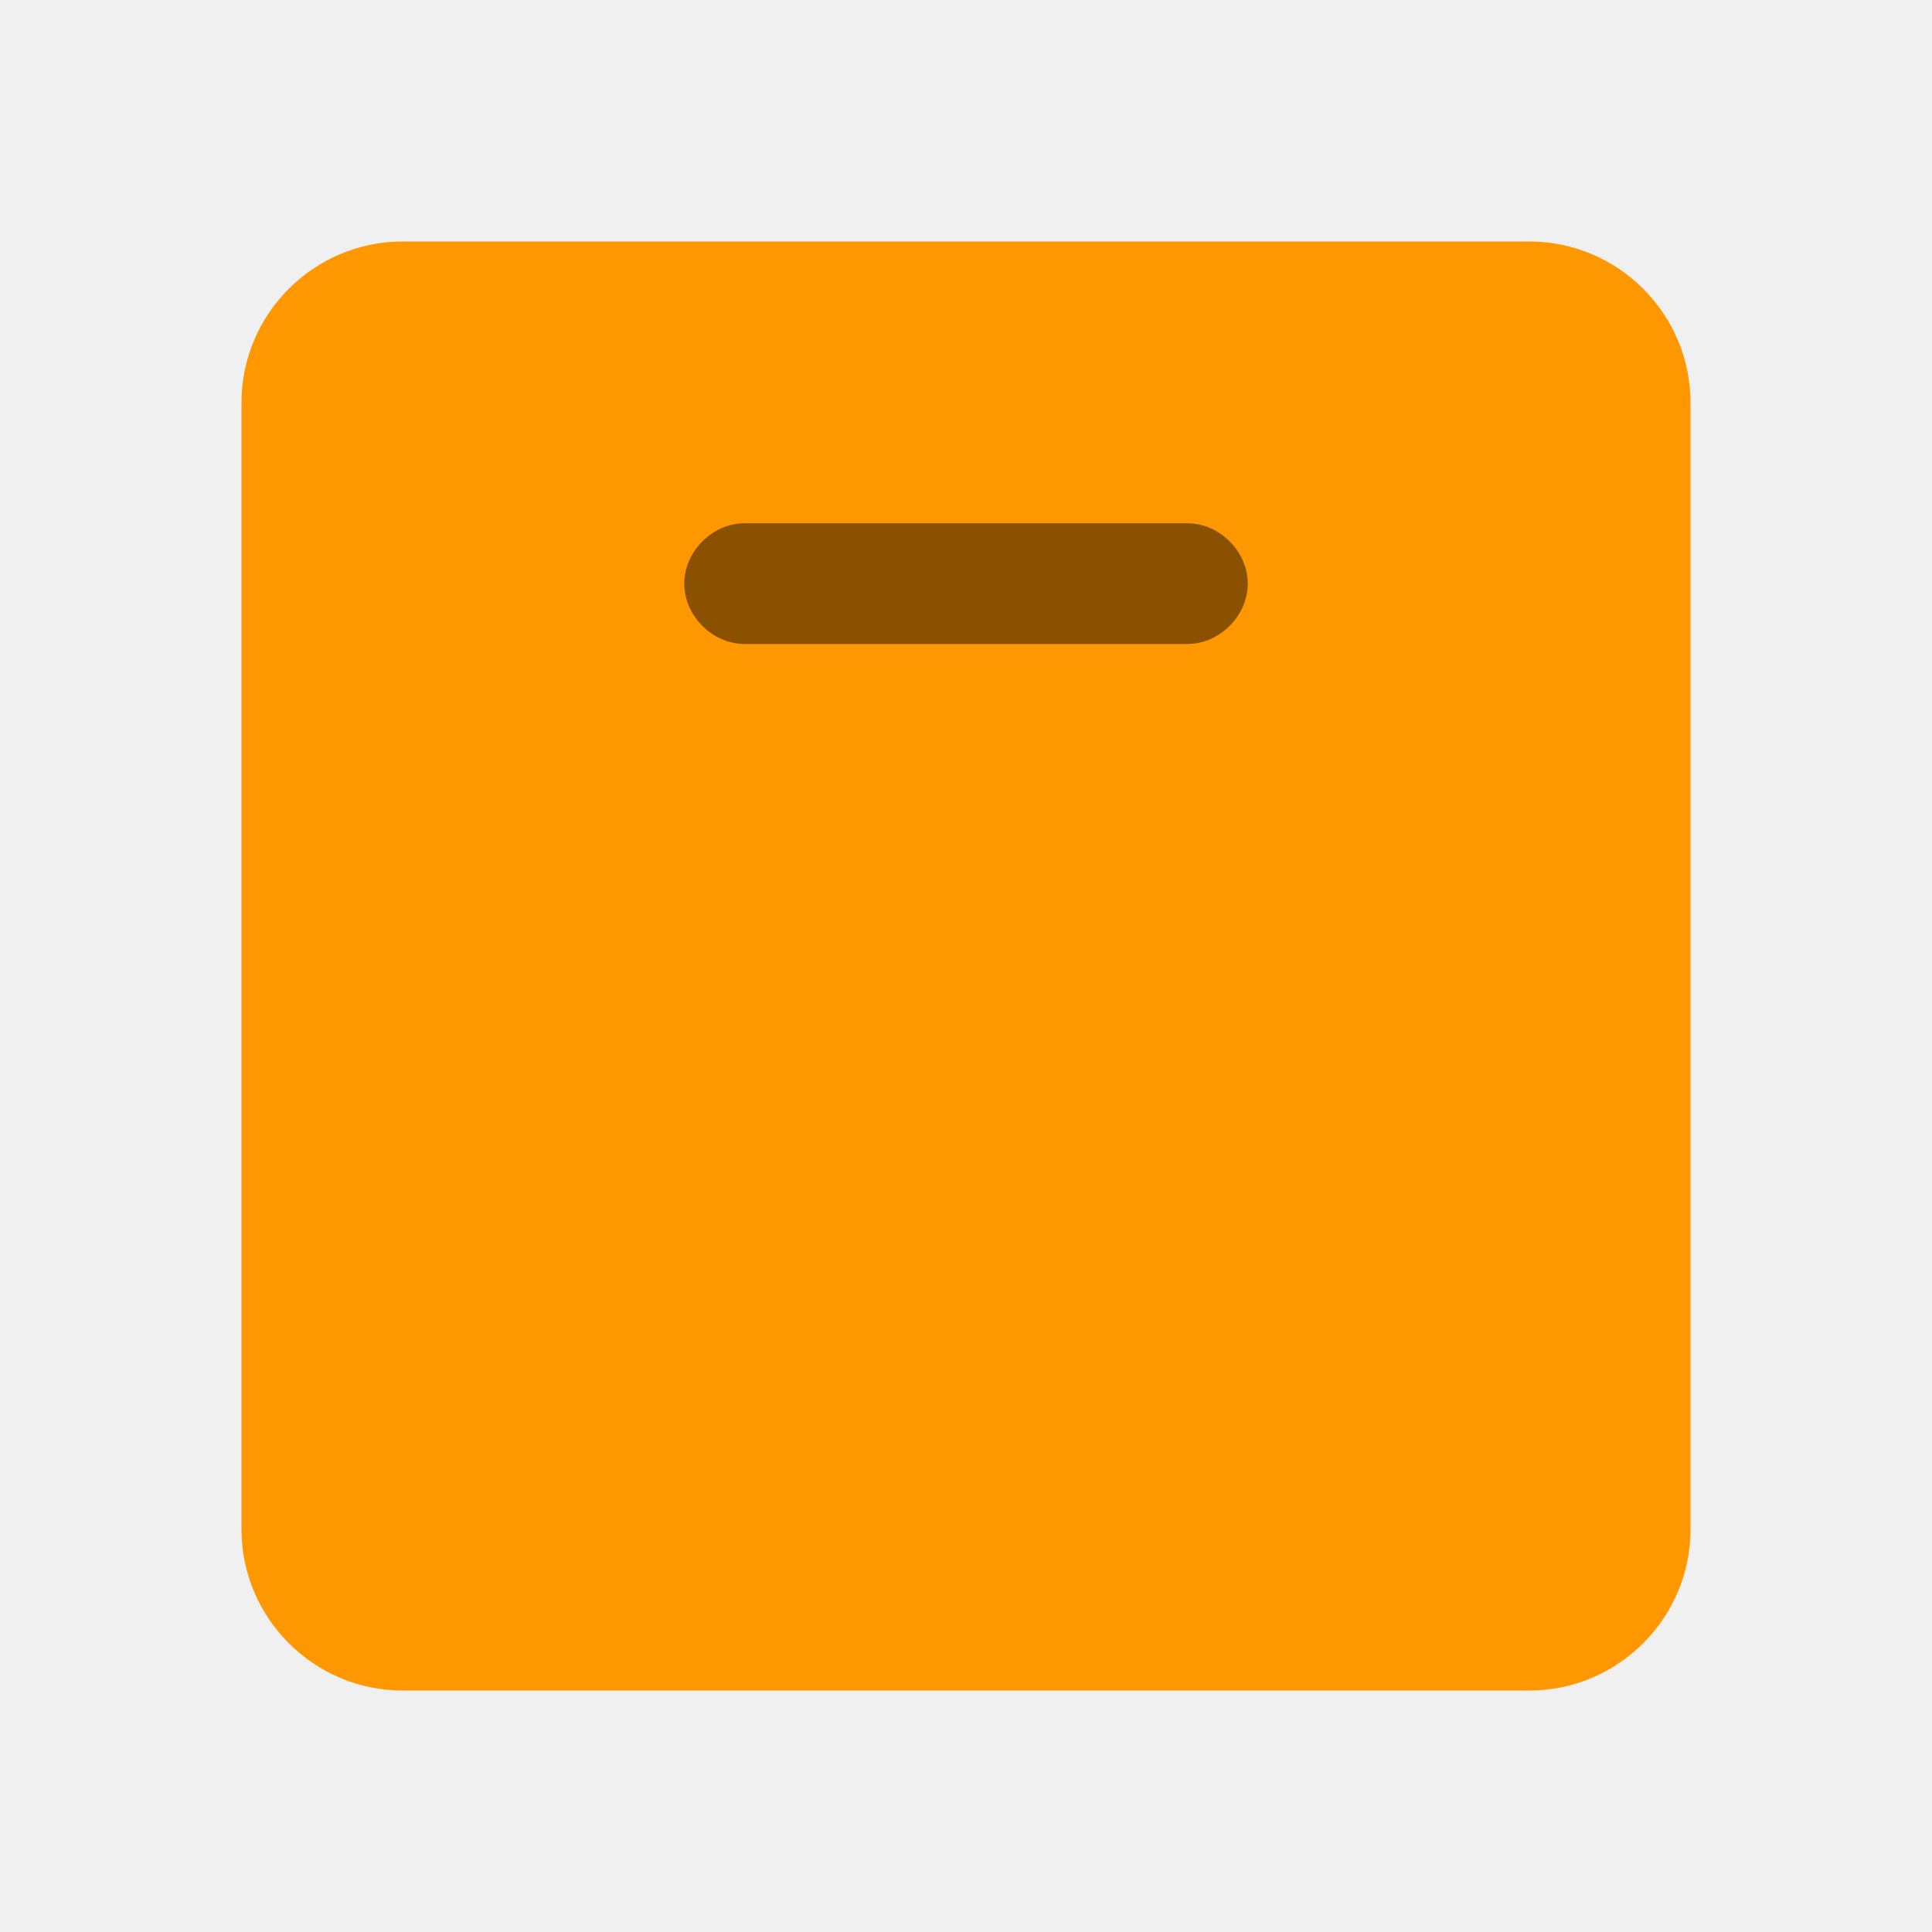
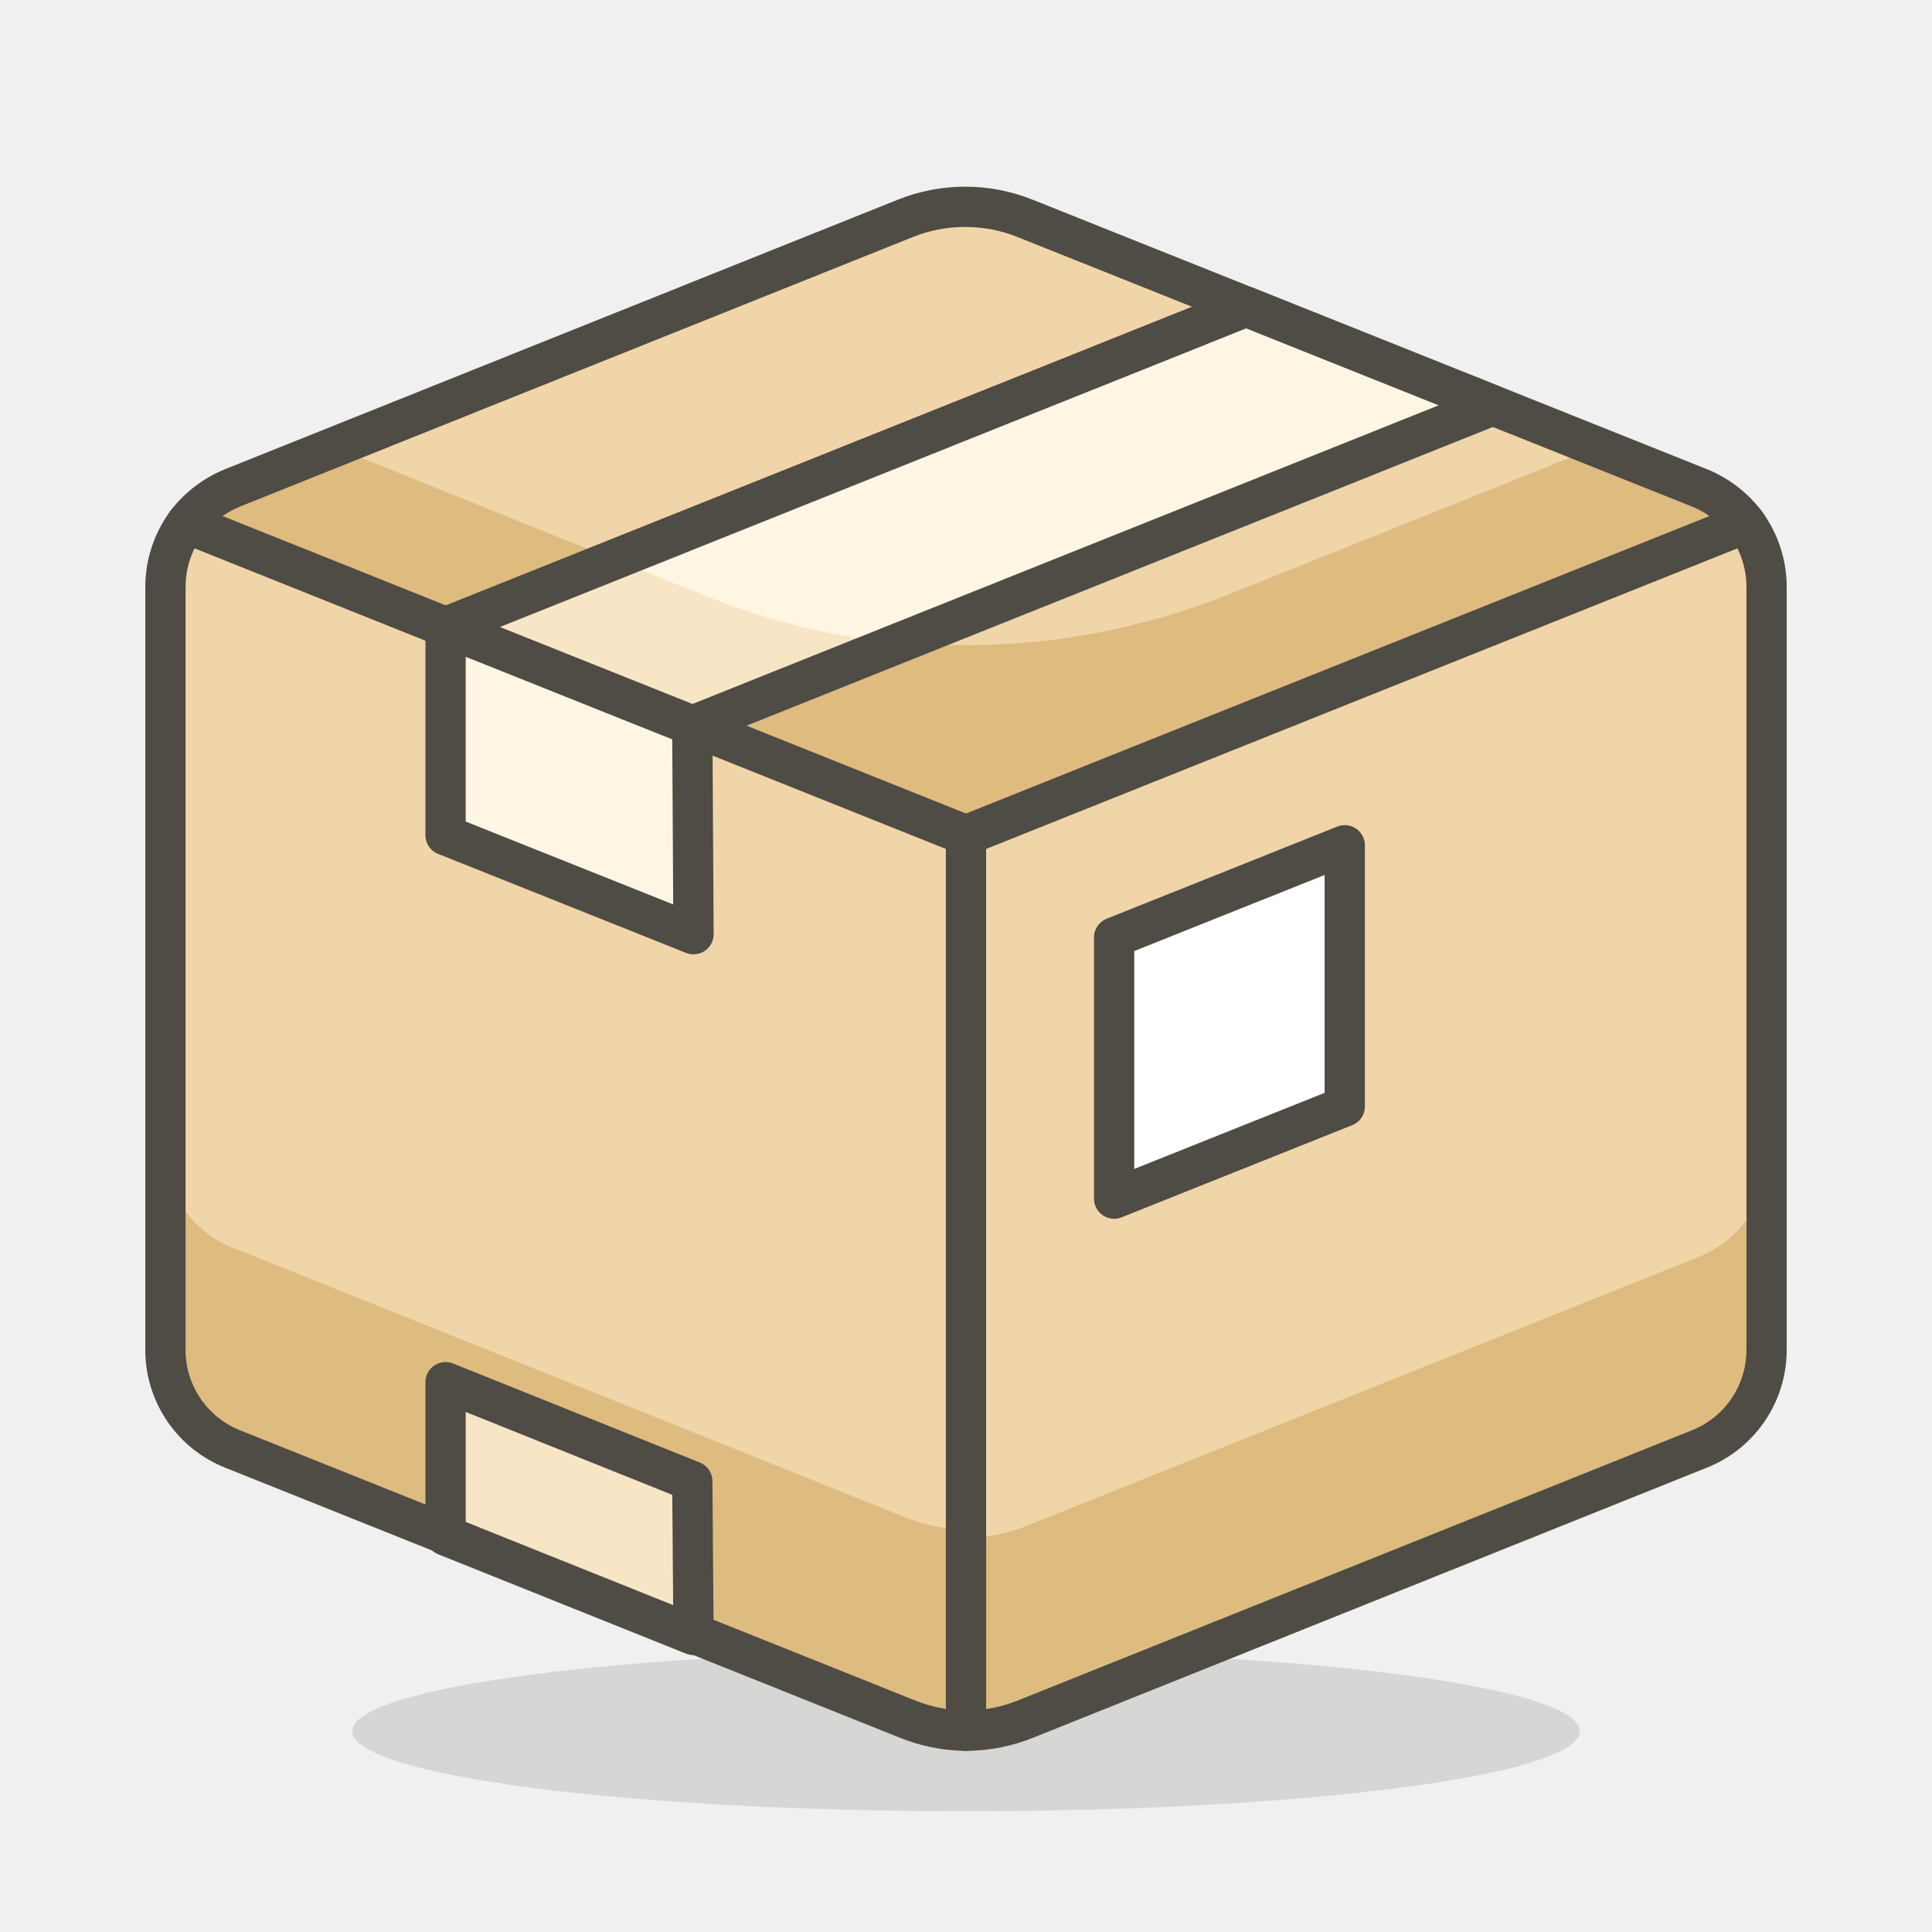
- <svg xmlns="http://www.w3.org/2000/svg" width="1em" height="1em" viewBox="0 0 48 48">
-   <path fill="#FF9800" d="M38 42H10c-2.2 0-4-1.8-4-4V10c0-2.2 1.8-4 4-4h28c2.2 0 4 1.8 4 4v28c0 2.2-1.8 4-4 4" />
-   <path fill="#8A5100" d="M29.5 16h-11c-.8 0-1.5-.7-1.5-1.5s.7-1.5 1.5-1.5h11c.8 0 1.5.7 1.5 1.5s-.7 1.5-1.5 1.5" />
+ <svg xmlns="http://www.w3.org/2000/svg" width="120" height="120" viewBox="0 0 48 48">
+   <path fill="#45413c" d="M8.75 43.01a15.25 1.99 0 1 0 30.5 0a15.25 1.99 0 1 0-30.5 0" opacity=".15" />
+   <path fill="#f0d5a8" d="m5.78 36l16.74 6.7A4 4 0 0 0 24 43V20.75L4.63 13a2.68 2.68 0 0 0-.52 1.59v19A2.65 2.65 0 0 0 5.78 36" />
+   <path fill="#debb7e" d="M5.78 31a2.64 2.64 0 0 1-1.67-2.46v5A2.65 2.65 0 0 0 5.78 36l16.74 6.7A4 4 0 0 0 24 43v-5a4 4 0 0 1-1.48-.29Z" />
+   <path fill="none" stroke="#4f4b45" stroke-linejoin="round" d="m5.78 36l16.74 6.7A4 4 0 0 0 24 43V20.75L4.63 13a2.68 2.68 0 0 0-.52 1.59v19A2.65 2.65 0 0 0 5.78 36Z" />
+   <path fill="#f0d5a8" d="M42.22 36a2.65 2.65 0 0 0 1.67-2.46V14.59a2.68 2.68 0 0 0-.52-1.59L24 20.75V43a4 4 0 0 0 1.48-.29Z" />
+   <path fill="#debb7e" d="m42.22 31.22l-16.74 6.7a4 4 0 0 1-1.48.28V43a4 4 0 0 0 1.48-.29L42.22 36a2.65 2.65 0 0 0 1.67-2.46v-4.78a2.65 2.65 0 0 1-1.67 2.46" />
+   <path fill="none" stroke="#4f4b45" stroke-linejoin="round" d="M42.22 36a2.65 2.65 0 0 0 1.67-2.46V14.59a2.68 2.68 0 0 0-.52-1.59L24 20.75V43a4 4 0 0 0 1.48-.29Z" />
+   <path fill="#f0d5a8" d="M42.22 12.12L25.48 5.43a4 4 0 0 0-3 0l-16.7 6.69a2.73 2.73 0 0 0-1.15.88L24 20.75L43.37 13a2.73 2.73 0 0 0-1.15-.88" />
+   <path fill="#debb7e" d="m42.22 12.12l-.56-.22l-2-.79l-9.14 3.66a17.65 17.65 0 0 1-13.1 0l-9.11-3.66l-2.53 1a2.73 2.73 0 0 0-1.15.89L24 20.75L43.37 13a2.73 2.73 0 0 0-1.15-.88" />
+   <path fill="none" stroke="#4f4b45" stroke-linejoin="round" d="M42.22 12.12L25.48 5.43a4 4 0 0 0-3 0l-16.7 6.69a2.73 2.73 0 0 0-1.15.88L24 20.75L43.37 13a2.73 2.73 0 0 0-1.15-.88Z" />
+   <path fill="#fff" stroke="#4f4b45" stroke-linejoin="round" d="m33.41 27.49l-5.73 2.29v-6.49L33.41 21z" />
+   <path fill="#fff5e3" d="m17.2 18.03l19.89-7.96l-6.13-2.45l-19.89 7.96z" />
+   <path fill="#f7e5c6" d="m17.45 14.77l-2.18-.87l-4.2 1.68L17.2 18l5.19-2a17.8 17.8 0 0 1-4.94-1.23" />
+   <path fill="none" stroke="#4f4b45" stroke-linejoin="round" d="m17.2 18.03l19.89-7.96l-6.13-2.45l-19.89 7.96z" />
+   <path fill="#fff5e3" stroke="#4f4b45" stroke-linejoin="round" d="M11.07 15.58v5.17l6.16 2.46l-.03-5.18z" />
+   <path fill="#f7e5c6" stroke="#4f4b45" stroke-linejoin="round" d="M11.07 34.34v3.81l6.16 2.47l-.03-3.82z" />
</svg>
